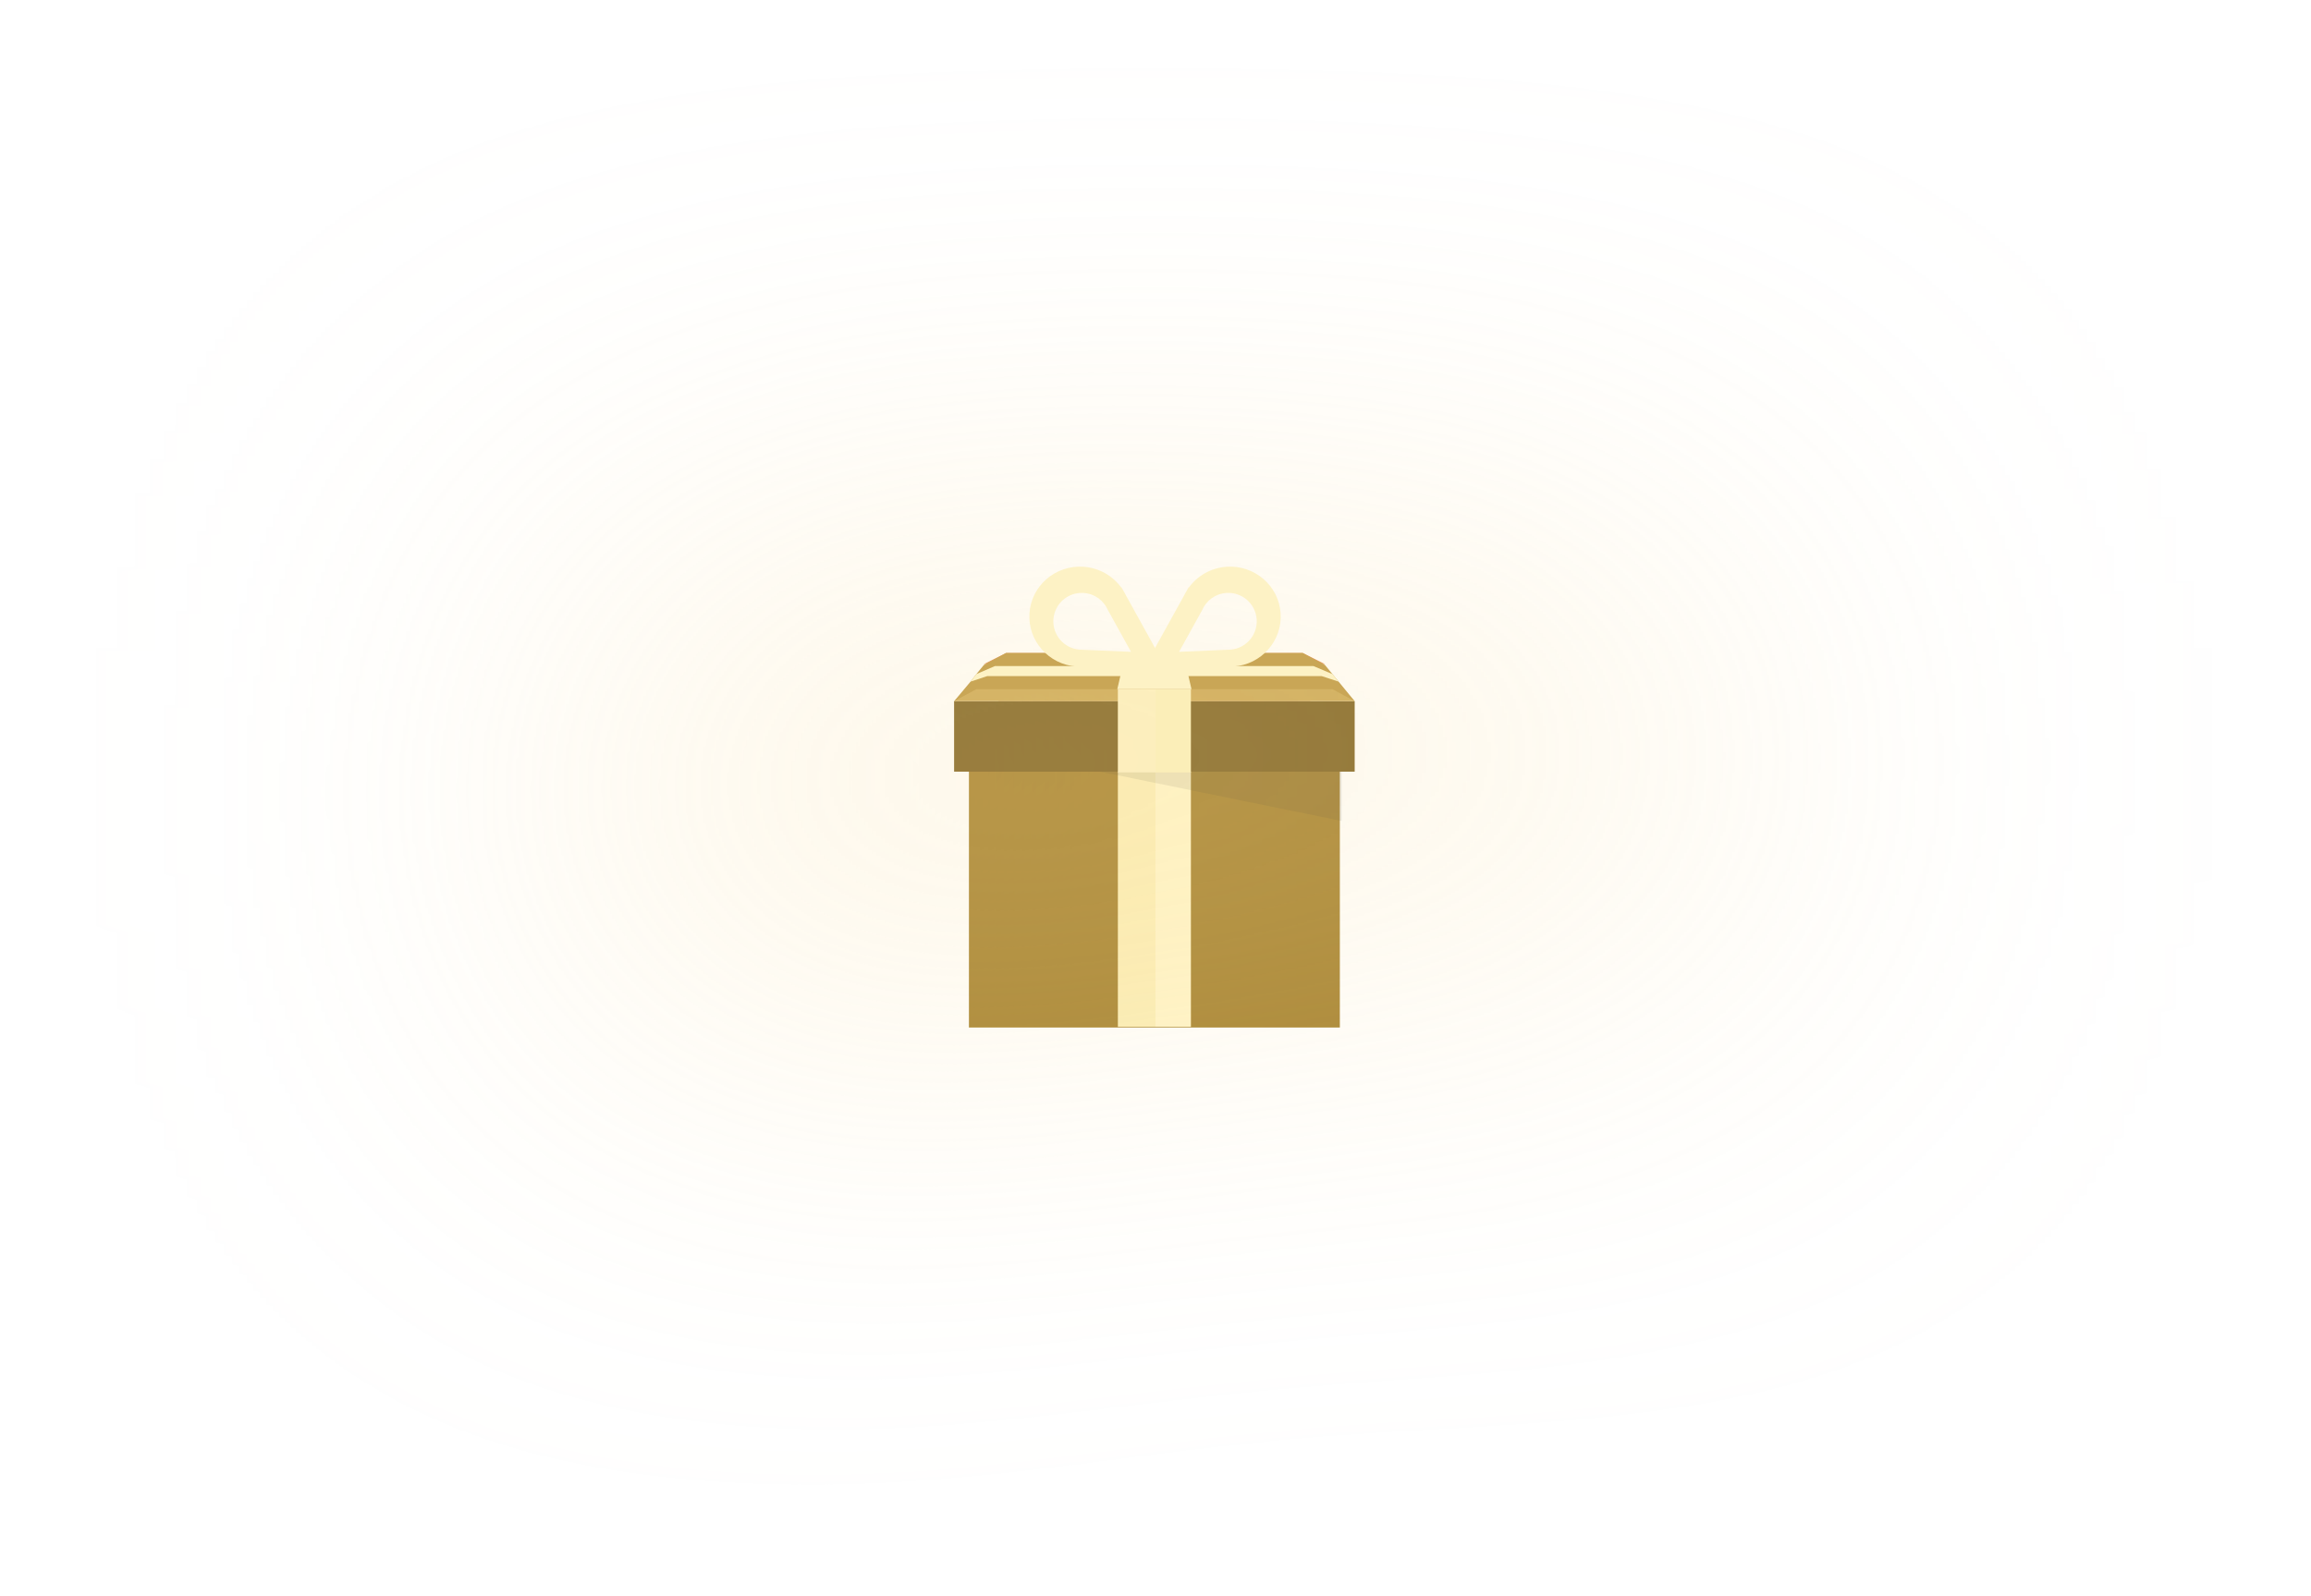
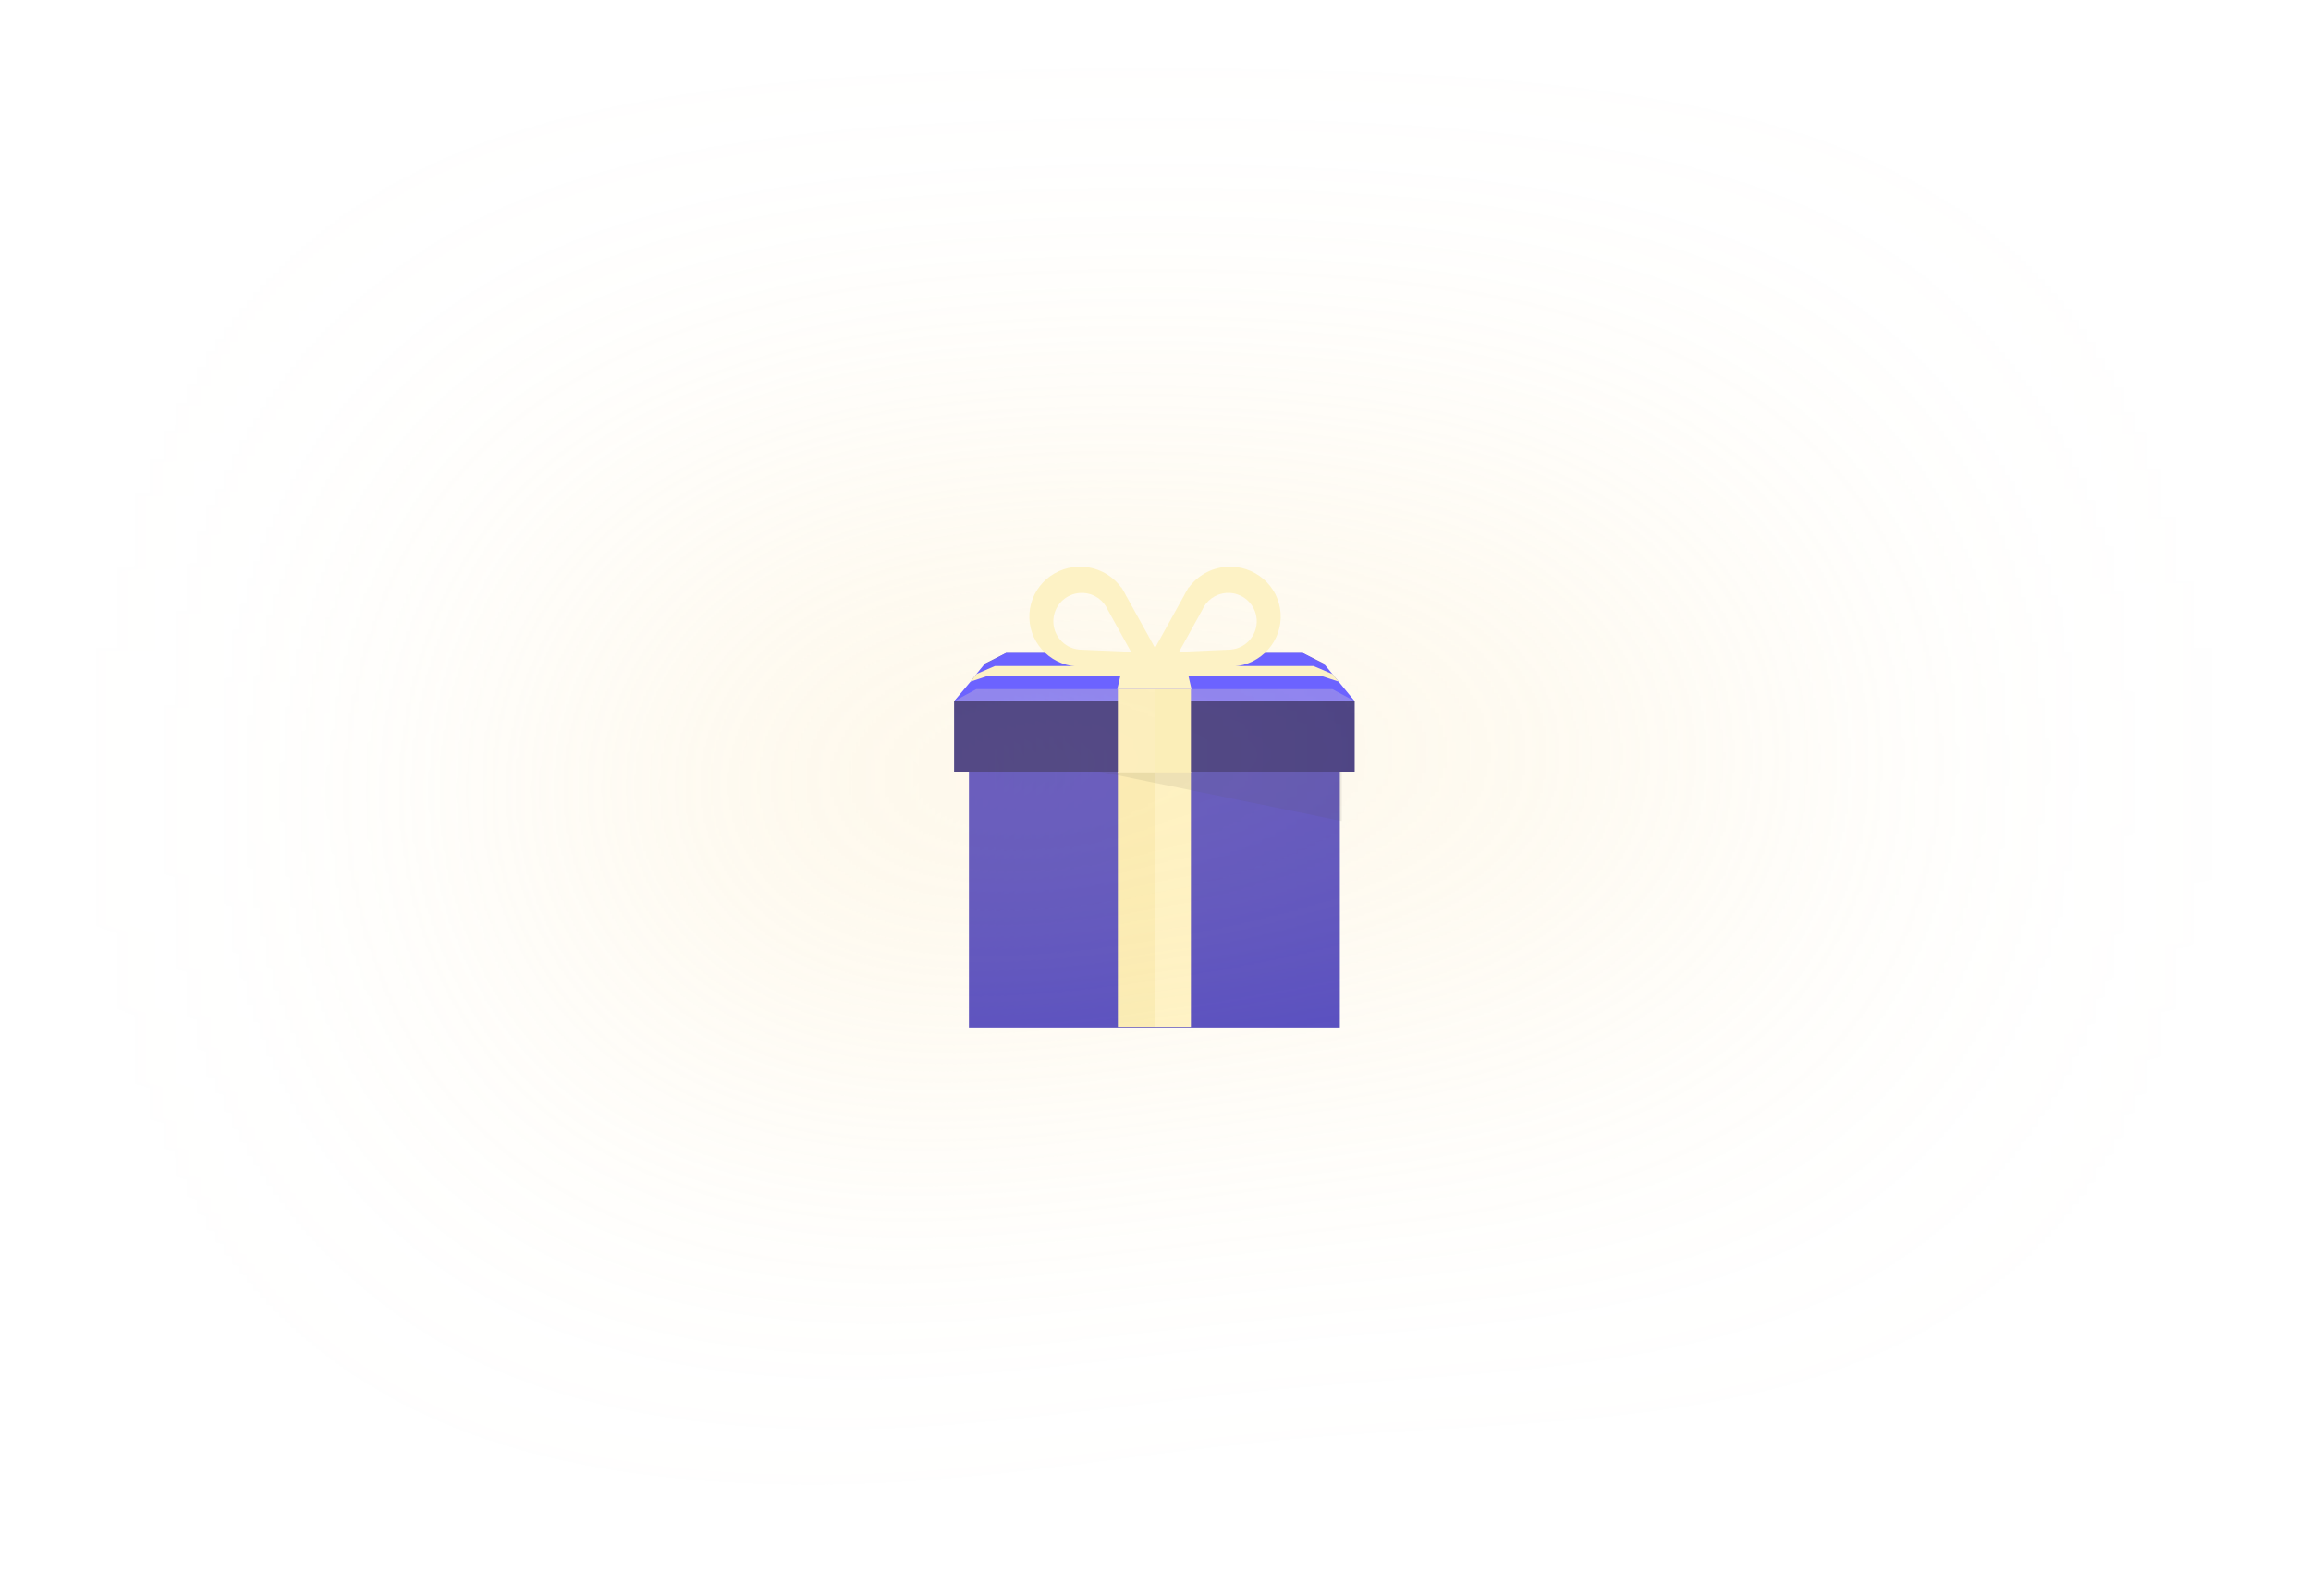
<svg xmlns="http://www.w3.org/2000/svg" preserveAspectRatio="none" overflow="visible" style="display: block;" width="1044.21" height="721.207" viewBox="0 0 1044.21 721.207" fill="none">
  <g id="Group 2085662944">
-     <rect id="Rectangle 100856" x="437.807" y="333.684" width="167.593" height="130.722" fill="#A88636" />
+     <rect id="Rectangle 100856" x="437.807" y="333.684" width="167.593" height="130.722" fill="#4A42C4" />
    <rect id="Rectangle 100859" x="505.104" y="334.104" width="17" height="130" fill="#FBEEB8" />
    <rect id="Rectangle 100865" x="522.104" y="334.104" width="16" height="130" fill="#FFF5CA" />
-     <path id="Vector 52" d="M605.4 333.683H437.807L442.723 327.364L446.187 322.825L451.215 316.924H591.992L596.834 322.825L600.558 327.364L605.4 333.683Z" fill="#B96E43" />
+     <path id="Vector 52" d="M605.4 333.683H437.807L442.723 327.364L446.187 322.825L451.215 316.924H591.992L596.834 322.825L600.558 327.364L605.4 333.683Z" fill="#4038B8" />
    <path id="Vector 50" opacity="0.1" d="M606.238 371.04L437.807 336.684H606.238V371.04Z" fill="#313131" />
-     <rect id="Rectangle 100864" x="451.215" y="316.924" width="140.778" height="16.759" fill="#BE7A49" />
-     <rect id="Rectangle 100857" x="431.104" y="316.924" width="181" height="31.843" fill="#83682A" />
-     <path id="Rectangle 100858" d="M441.159 306.868H602.048L612.104 316.923H431.104L441.159 306.868Z" fill="#CDAB5B" />
-     <path id="Rectangle 100861" d="M454.567 295.137H588.641L598.696 300.165H444.511L454.567 295.137Z" fill="#E19057" />
+     <rect id="Rectangle 100864" x="451.215" y="316.924" width="140.778" height="16.759" fill="#4A42C4" />
+     <rect id="Rectangle 100857" x="431.104" y="316.924" width="181" height="31.843" fill="#2E2880" />
+     <path id="Rectangle 100858" d="M441.159 306.868H602.048L612.104 316.923H431.104L441.159 306.868Z" fill="#7B73FF" />
+     <path id="Rectangle 100861" d="M454.567 295.137H588.641L598.696 300.165H444.511L454.567 295.137Z" fill="#5A52E0" />
    <rect id="Rectangle 100863" x="505.104" y="310.104" width="17" height="39" fill="#FDF2C5" />
    <g id="top gradient" opacity="0.4" filter="url(#filter0_f_9694_61825)">
      <path d="M436.596 418.973C367.663 460.583 300.879 443.334 276.104 429.507V276.104H768.104V418.973C686.323 401.636 505.528 377.363 436.596 418.973Z" fill="#FFE29D" />
      <path d="M436.596 418.973C367.663 460.583 300.879 443.334 276.104 429.507V276.104H768.104V418.973C686.323 401.636 505.528 377.363 436.596 418.973Z" stroke="black" stroke-width="1.148" />
    </g>
    <rect id="Rectangle 100866" x="522.104" y="310.104" width="16" height="39" fill="#FBEEB8" />
-     <path id="Vector 47" d="M444.511 300.584L454.567 295.137H588.641L598.696 300.584L602.048 304.669L604.841 308.073L612.104 316.924L602.048 311.477H441.159L431.104 316.924L438.533 308.073L441.159 304.669L444.511 300.584Z" fill="#C9A656" />
+     <path id="Vector 47" d="M444.511 300.584L454.567 295.137H588.641L598.696 300.584L602.048 304.669L604.841 308.073L612.104 316.924L602.048 311.477H441.159L431.104 316.924L438.533 308.073L441.159 304.669L444.511 300.584Z" fill="#6C63FF" />
    <path id="Vector 48" d="M438.533 308.075L441.159 304.67L449.539 301.039H593.482L602.048 304.67L604.842 308.075L597.207 305.578H446.075L438.533 308.075Z" fill="#FDF2C5" />
    <path id="Vector 49" d="M538.363 311.477H504.844L506.218 305.577L506.924 301.038L507.948 295.137H535.259L536.246 301.038L537.004 305.577L538.363 311.477Z" fill="#FDF2C5" />
    <g id="Group 2085662943">
      <path id="Subtract" d="M465.159 277.111C466.029 264.659 476.969 255.279 489.595 256.16C496.675 256.655 502.781 260.271 506.626 265.548L506.703 265.409L507.455 266.768C507.933 267.522 508.367 268.304 508.753 269.112L526.689 301.509L490.878 301.14C489.434 301.314 487.952 301.357 486.446 301.252C473.821 300.37 464.29 289.562 465.159 277.111ZM489.689 268C482.609 267.506 476.469 272.841 475.975 279.916C475.488 286.886 480.663 292.944 487.586 293.595L487.581 293.604L487.802 293.612C487.835 293.615 487.868 293.619 487.901 293.621C488.167 293.64 488.432 293.648 488.696 293.651L511.044 294.608L500.615 275.77C498.78 271.482 494.664 268.348 489.689 268Z" fill="#FDF2C5" />
    </g>
    <g id="Group 2085662944_2">
      <path id="Subtract_2" d="M578.633 277.11C577.763 264.659 566.823 255.279 554.197 256.16C547.116 256.655 541.009 260.272 537.164 265.55L537.089 265.409L536.337 266.768C535.859 267.522 535.426 268.304 535.039 269.112L517.103 301.509L556.212 301.51L556.104 301.305C556.516 301.298 556.93 301.281 557.346 301.252C569.972 300.371 579.502 289.562 578.633 277.11ZM554.104 268C561.184 267.506 567.324 272.841 567.818 279.916C568.305 286.886 563.13 292.944 556.207 293.595L556.212 293.604L555.991 293.612C555.958 293.615 555.925 293.619 555.893 293.621C555.626 293.64 555.361 293.648 555.098 293.65L532.749 294.608L543.178 275.77C545.013 271.482 549.129 268.347 554.104 268Z" fill="#FDF2C5" />
    </g>
  </g>
  <defs>
    <filter id="filter0_f_9694_61825" x="-1.48416e-05" y="-1.52588e-05" width="1044.21" height="721.207" filterUnits="userSpaceOnUse" color-interpolation-filters="sRGB">
      <feFlood flood-opacity="0" result="BackgroundImageFix" />
      <feBlend mode="normal" in="SourceGraphic" in2="BackgroundImageFix" result="shape" />
      <feGaussianBlur stdDeviation="137.765" result="effect1_foregroundBlur_9694_61825" />
    </filter>
  </defs>
</svg>
